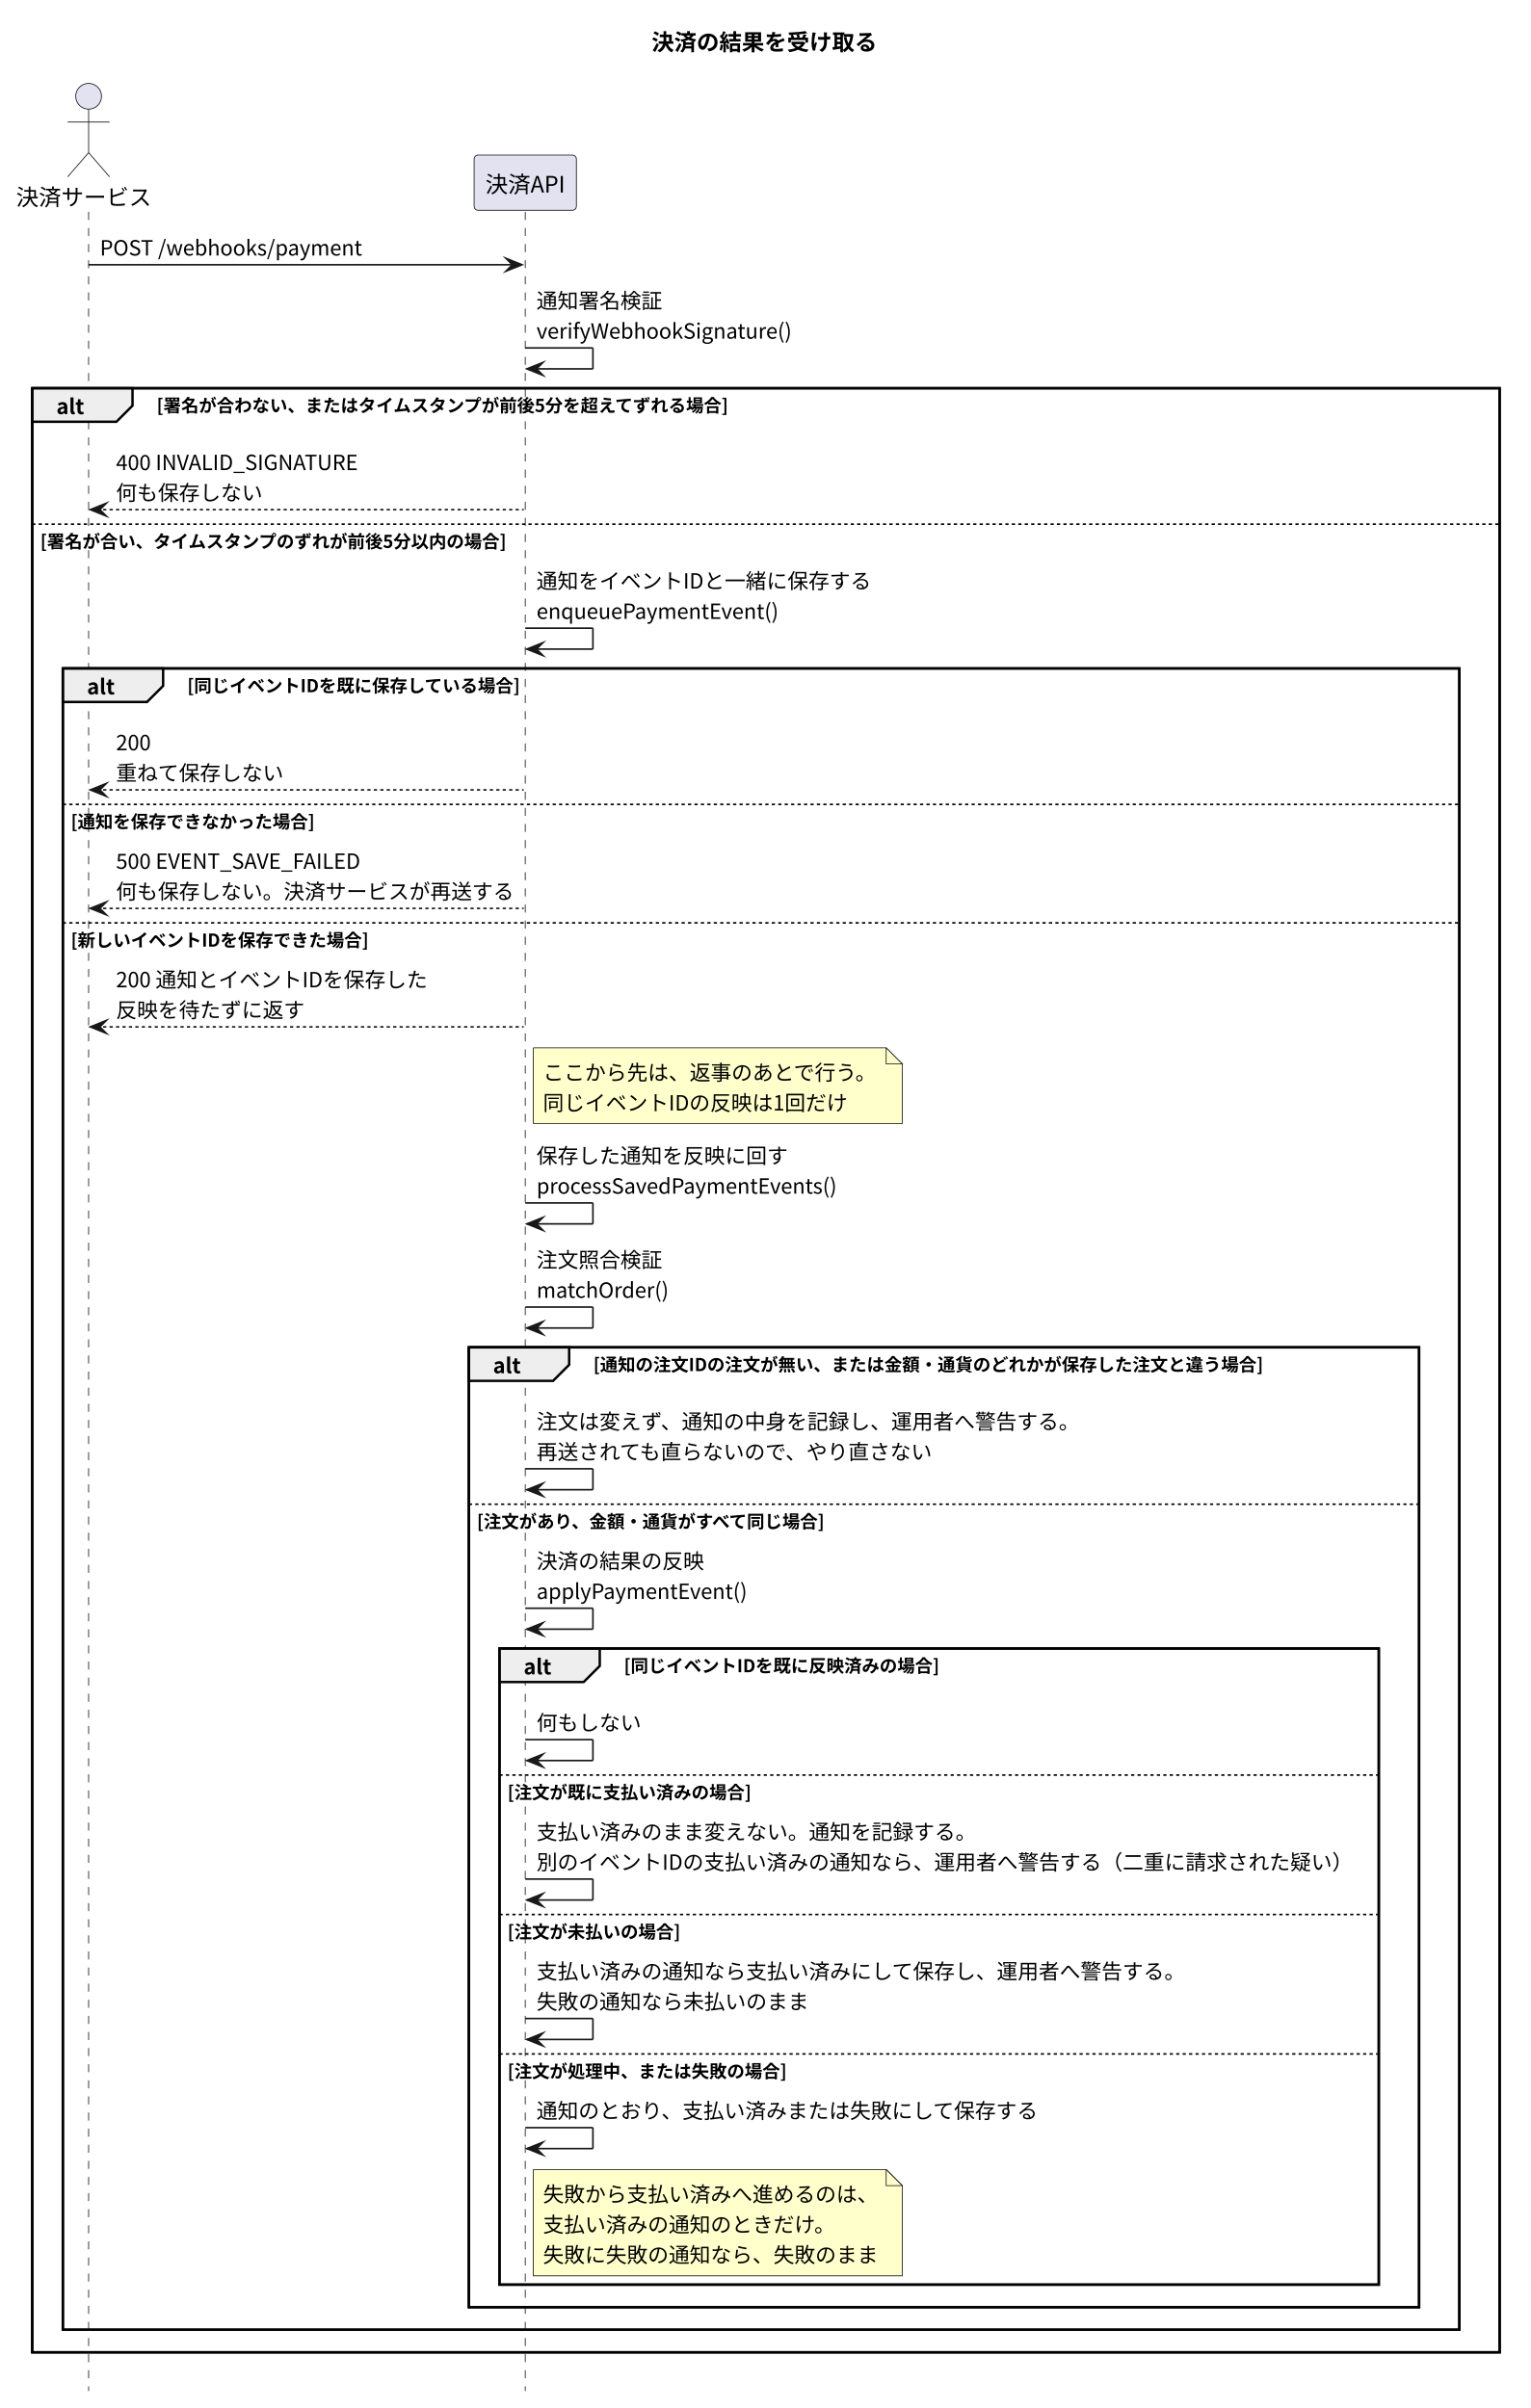
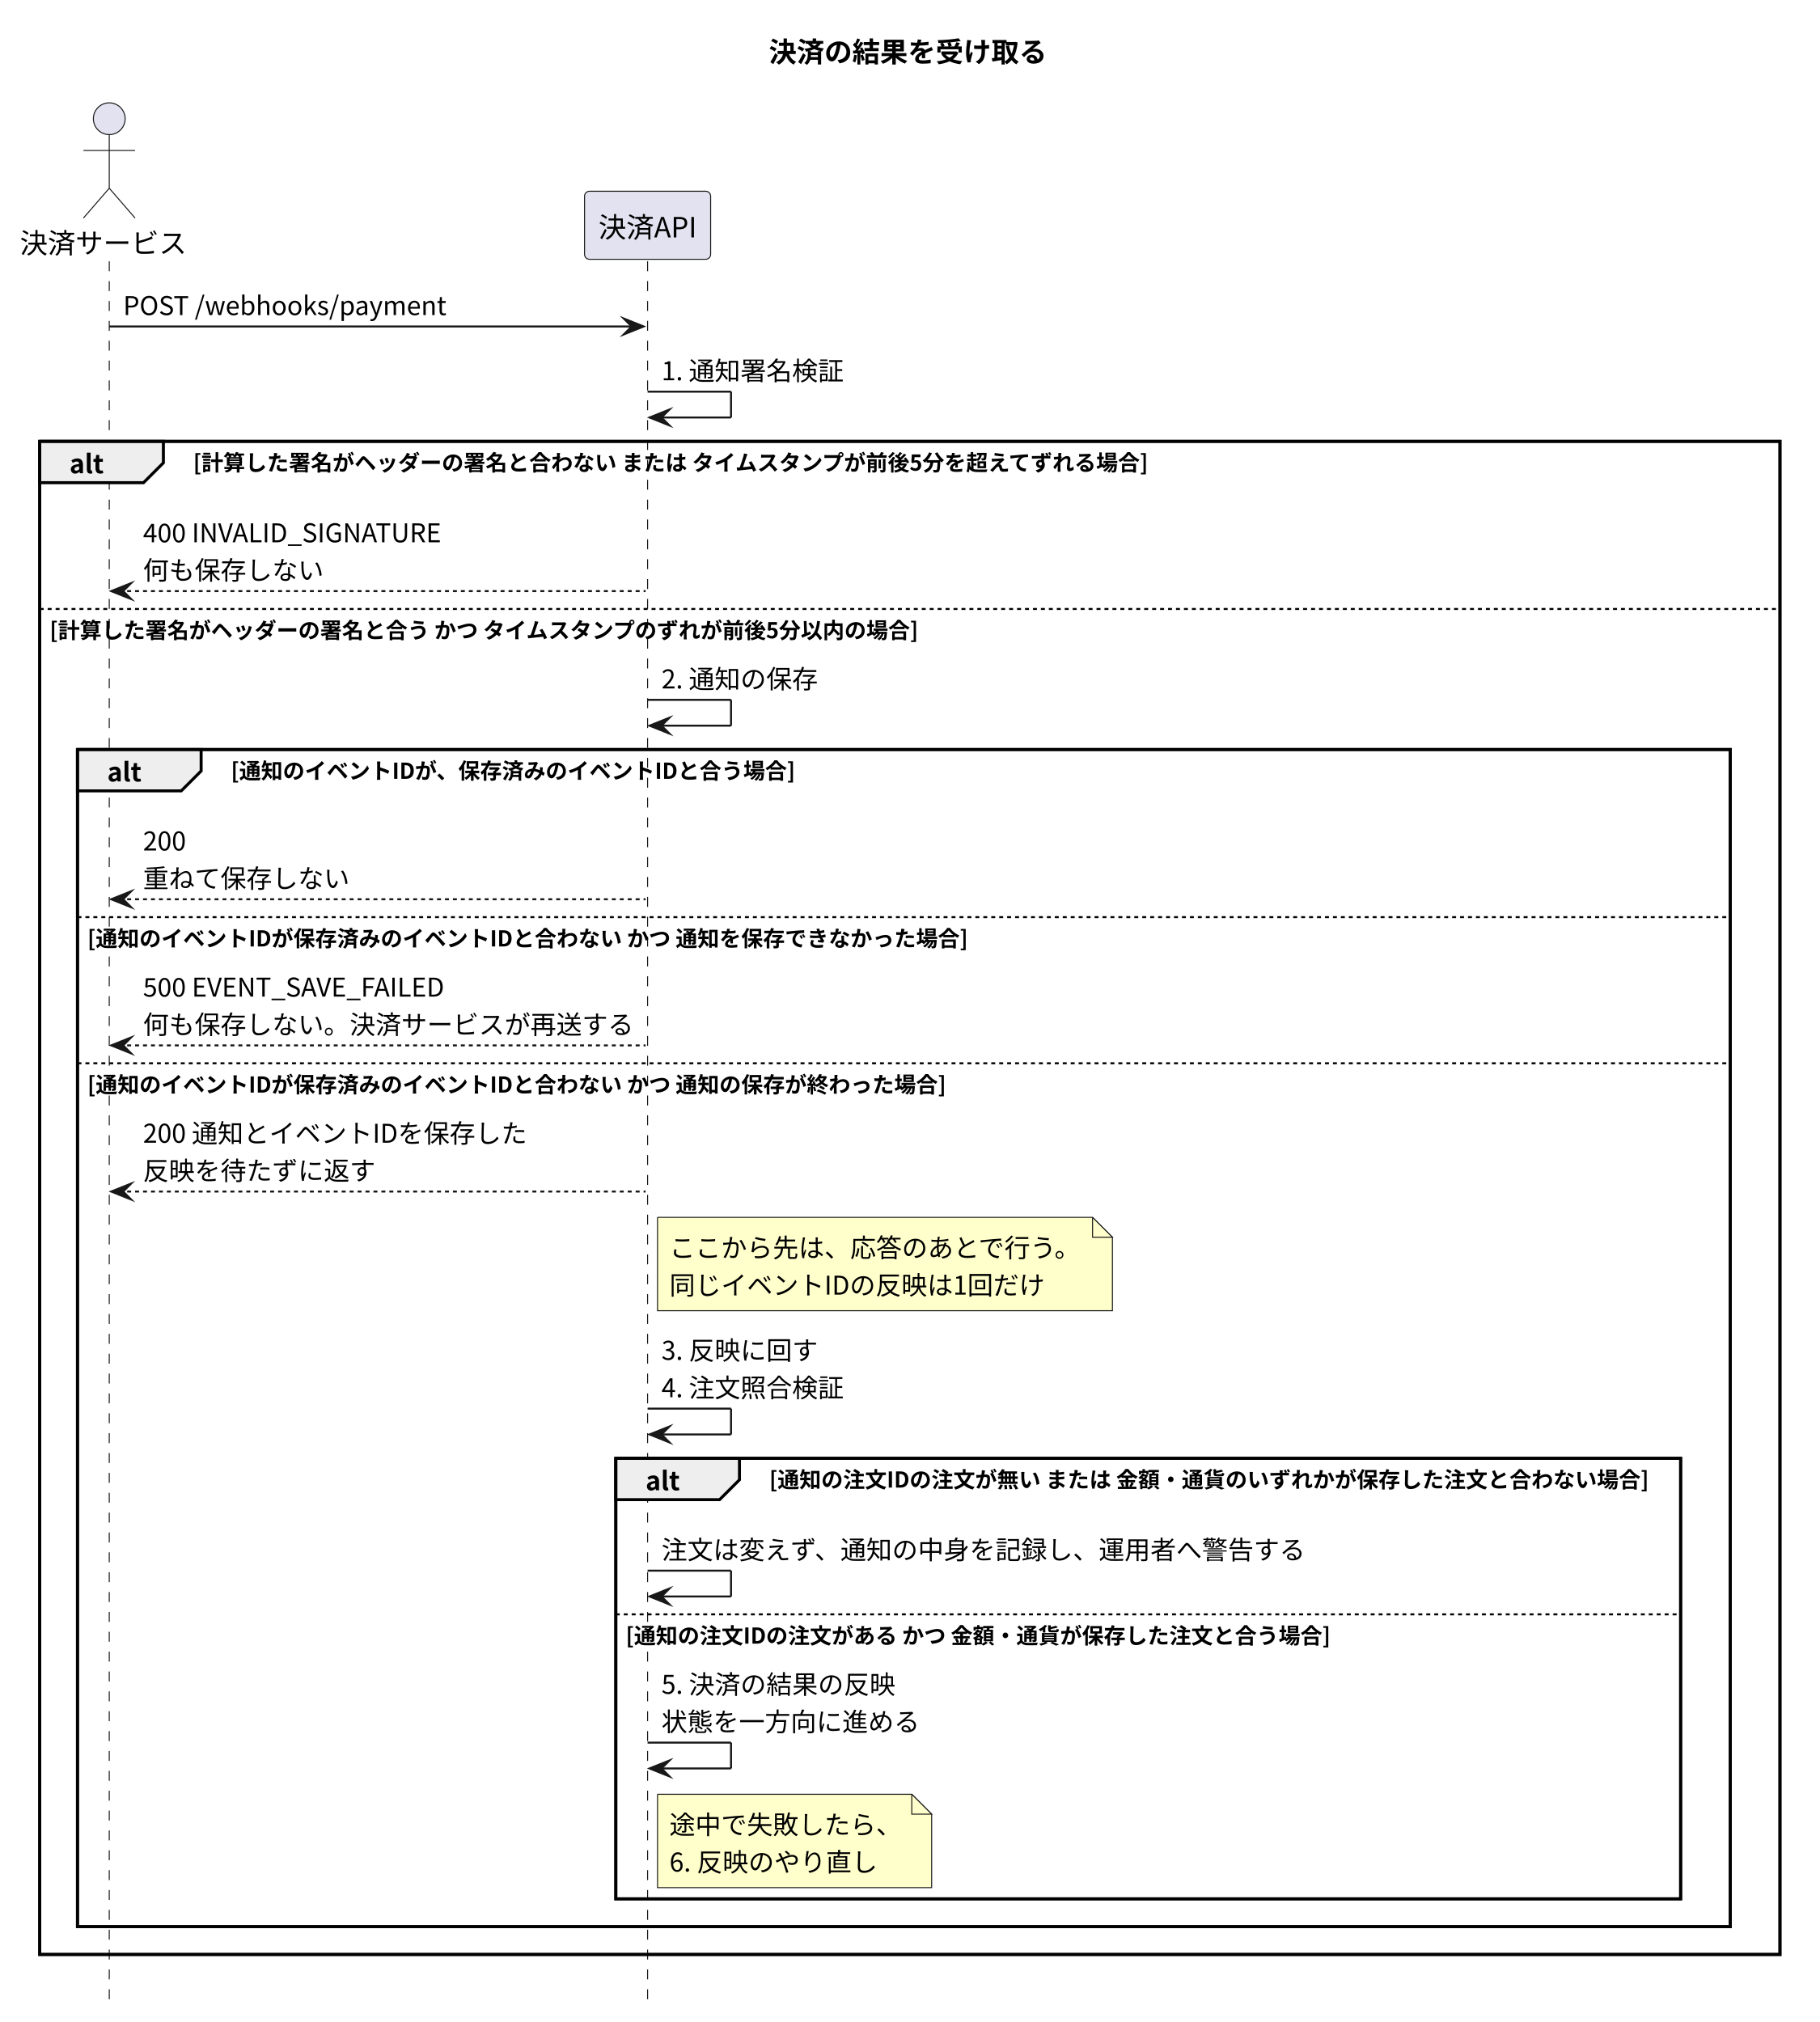
- <svg xmlns="http://www.w3.org/2000/svg" version="1.1" data-diagram-type="SEQUENCE" style="width:950px;height:1495px;background:#FFFFFF;" width="950px" height="1495px" viewBox="0 0 950 1495" zoomAndPan="magnify" preserveAspectRatio="none" contentStyleType="text/css">
+ <svg xmlns="http://www.w3.org/2000/svg" version="1.1" data-diagram-type="SEQUENCE" style="width:916px;height:1018px;background:#FFFFFF;" width="916px" height="1018px" viewBox="0 0 916 1018" zoomAndPan="magnify" preserveAspectRatio="none" contentStyleType="text/css">
  <defs />
  <g font-family="sans-serif" lengthAdjust="spacing">
    <g class="title" data-source-line="7">
-       <text x="404.377" y="31.24" fill="#000" font-size="14" textLength="139.999" font-weight="700" font-family="'Noto Sans CJK JP'">決済の結果を受け取る</text>
+       <text x="387.021" y="31.24" fill="#000" font-size="14" textLength="139.999" font-weight="700" font-family="'Noto Sans CJK JP'">決済の結果を受け取る</text>
    </g>
-     <rect x="20" y="241.016" width="910.754" height="1219.399" fill="none" style="stroke:#000;stroke-width:1.5;" />
-     <rect x="39" y="414.992" width="866.754" height="1031.423" fill="none" style="stroke:#000;stroke-width:1.5;" />
-     <rect x="291" y="836.488" width="589.753" height="595.928" fill="none" style="stroke:#000;stroke-width:1.5;" />
-     <rect x="310" y="1023.463" width="545.753" height="394.952" fill="none" style="stroke:#000;stroke-width:1.5;" />
+     <rect x="20" y="222.192" width="876.042" height="761.8" fill="none" style="stroke:#000;stroke-width:1.5;" />
+     <rect x="39" y="377.344" width="832.042" height="592.648" fill="none" style="stroke:#000;stroke-width:1.5;" />
+     <rect x="310" y="734.192" width="536.042" height="221.8" fill="none" style="stroke:#000;stroke-width:1.5;" />
    <g class="participant-lifeline" data-qualified-name="PSP" data-entity-uid="part1" id="part1-lifeline" data-source-line="9">
      <g>
-         <rect x="51.5" y="131.544" width="8" height="1352.871" fill="#000" fill-opacity="0" />
-         <line x1="55" y1="131.544" x2="55" y2="1484.415" style="stroke:#181818;stroke-width:0.5;stroke-dasharray:5,5;" />
+         <rect x="51.5" y="131.544" width="8" height="876.448" fill="#000" fill-opacity="0" />
+         <line x1="55" y1="131.544" x2="55" y2="1007.991" style="stroke:#181818;stroke-width:0.5;stroke-dasharray:5,5;" />
      </g>
    </g>
    <g class="participant-lifeline" data-qualified-name="API" data-entity-uid="part2" id="part2-lifeline" data-source-line="10">
      <g>
-         <rect x="322.5" y="131.544" width="8" height="1352.871" fill="#000" fill-opacity="0" />
-         <line x1="326" y1="131.544" x2="326" y2="1484.415" style="stroke:#181818;stroke-width:0.5;stroke-dasharray:5,5;" />
+         <rect x="322.5" y="131.544" width="8" height="876.448" fill="#000" fill-opacity="0" />
+         <line x1="326" y1="131.544" x2="326" y2="1007.991" style="stroke:#181818;stroke-width:0.5;stroke-dasharray:5,5;" />
      </g>
    </g>
    <g class="participant participant-head" data-qualified-name="PSP" data-entity-uid="part1" id="part1-head" data-source-line="9">
      <text x="10" y="127.512" fill="#000" font-size="14" textLength="84" font-family="'Noto Sans CJK JP'">決済サービス</text>
      <ellipse cx="55" cy="59.772" rx="8" ry="8" fill="#E2E2F0" style="stroke:#181818;stroke-width:0.5;" />
      <path d="M55,67.772 L55,94.772 M42,75.772 L68,75.772 M55,94.772 L42,109.772 M55,94.772 L68,109.772" style="stroke:#181818;stroke-width:0.5;" fill="none" />
    </g>
    <g class="participant participant-head" data-qualified-name="API" data-entity-uid="part2" id="part2-head" data-source-line="10">
      <rect x="294.262" y="96.272" width="63.476" height="34.272" fill="#E2E2F0" style="stroke:#181818;stroke-width:0.5;" rx="2.5" ry="2.5" />
      <text x="301.262" y="119.512" fill="#000" font-size="14" textLength="49.476" font-family="'Noto Sans CJK JP'">決済API</text>
    </g>
    <g class="message" data-entity-1="part1" data-entity-2="part2" id="msg1" data-source-line="12">
      <polygon points="314,160.368,324,164.368,314,168.368,318,164.368" fill="#181818" style="stroke:#181818;stroke-width:1;stroke-linejoin:miter;stroke-miterlimit:10;" />
      <line x1="55" y1="164.368" x2="320" y2="164.368" style="stroke:#181818;stroke-width:1;" />
      <text x="62" y="158.624" fill="#000" font-size="13" textLength="163.306" font-family="'Noto Sans CJK JP'">POST /webhooks/payment</text>
    </g>
    <g class="message" data-entity-1="part2" data-entity-2="part2" id="msg2" data-source-line="13">
-       <line x1="326" y1="216.016" x2="368" y2="216.016" style="stroke:#181818;stroke-width:1;" />
-       <line x1="368" y1="216.016" x2="368" y2="229.016" style="stroke:#181818;stroke-width:1;" />
-       <line x1="327" y1="229.016" x2="368" y2="229.016" style="stroke:#181818;stroke-width:1;" />
-       <polygon points="337,225.016,327,229.016,337,233.016,333,229.016" fill="#181818" style="stroke:#181818;stroke-width:1;stroke-linejoin:miter;stroke-miterlimit:10;" />
-       <text x="333" y="191.448" fill="#000" font-size="13" textLength="78" font-family="'Noto Sans CJK JP'">通知署名検証</text>
-       <text x="333" y="210.272" fill="#000" font-size="13" textLength="158.795" font-family="'Noto Sans CJK JP'">verifyWebhookSignature()</text>
+       <line x1="326" y1="197.192" x2="368" y2="197.192" style="stroke:#181818;stroke-width:1;" />
+       <line x1="368" y1="197.192" x2="368" y2="210.192" style="stroke:#181818;stroke-width:1;" />
+       <line x1="327" y1="210.192" x2="368" y2="210.192" style="stroke:#181818;stroke-width:1;" />
+       <polygon points="337,206.192,327,210.192,337,214.192,333,210.192" fill="#181818" style="stroke:#181818;stroke-width:1;stroke-linejoin:miter;stroke-miterlimit:10;" />
+       <text x="333" y="191.448" fill="#000" font-size="13" textLength="91.741" font-family="'Noto Sans CJK JP'">1. 通知署名検証</text>
    </g>
-     <path d="M20,241.016 L82.251,241.016 L82.251,251.84 L72.251,261.84 L20,261.84 L20,241.016" style="stroke:#000;stroke-width:1.5;" fill="#EEE" />
-     <rect x="20" y="241.016" width="910.754" height="1219.399" fill="none" style="stroke:#000;stroke-width:1.5;" />
-     <text x="35" y="257.096" fill="#000" font-size="13" textLength="17.251" font-weight="700" font-family="'Noto Sans CJK JP'">alt</text>
-     <text x="97.251" y="255.776" fill="#000" font-size="11" textLength="355.804" font-weight="700" font-family="'Noto Sans CJK JP'">[署名が合わない、またはタイムスタンプが前後5分を超えてずれる場合]</text>
+     <path d="M20,222.192 L82.251,222.192 L82.251,233.016 L72.251,243.016 L20,243.016 L20,222.192" style="stroke:#000;stroke-width:1.5;" fill="#EEE" />
+     <rect x="20" y="222.192" width="876.042" height="761.8" fill="none" style="stroke:#000;stroke-width:1.5;" />
+     <text x="35" y="238.272" fill="#000" font-size="13" textLength="17.251" font-weight="700" font-family="'Noto Sans CJK JP'">alt</text>
+     <text x="97.251" y="236.952" fill="#000" font-size="11" textLength="481.797" font-weight="700" font-family="'Noto Sans CJK JP'">[計算した署名がヘッダーの署名と合わない または タイムスタンプが前後5分を超えてずれる場合]</text>
    <g class="message" data-entity-1="part2" data-entity-2="part1" id="msg3" data-source-line="15">
-       <polygon points="66,312.416,56,316.416,66,320.416,62,316.416" fill="#181818" style="stroke:#181818;stroke-width:1;stroke-linejoin:miter;stroke-miterlimit:10;" />
-       <line x1="60" y1="316.416" x2="325" y2="316.416" style="stroke:#181818;stroke-width:1;stroke-dasharray:2,2;" />
-       <text x="72" y="291.848" fill="#000" font-size="13" textLength="151.112" font-family="'Noto Sans CJK JP'">400 INVALID_SIGNATURE</text>
-       <text x="72" y="310.672" fill="#000" font-size="13" textLength="91" font-family="'Noto Sans CJK JP'">何も保存しない</text>
+       <polygon points="66,293.592,56,297.592,66,301.592,62,297.592" fill="#181818" style="stroke:#181818;stroke-width:1;stroke-linejoin:miter;stroke-miterlimit:10;" />
+       <line x1="60" y1="297.592" x2="325" y2="297.592" style="stroke:#181818;stroke-width:1;stroke-dasharray:2,2;" />
+       <text x="72" y="273.024" fill="#000" font-size="13" textLength="151.112" font-family="'Noto Sans CJK JP'">400 INVALID_SIGNATURE</text>
+       <text x="72" y="291.848" fill="#000" font-size="13" textLength="91" font-family="'Noto Sans CJK JP'">何も保存しない</text>
    </g>
-     <line x1="20" y1="325.416" x2="930.753" y2="325.416" style="stroke:#000;stroke-width:1;stroke-dasharray:2,2;" />
-     <text x="25" y="340.176" fill="#000" font-size="11" textLength="289.804" font-weight="700" font-family="'Noto Sans CJK JP'">[署名が合い、タイムスタンプのずれが前後5分以内の場合]</text>
+     <line x1="20" y1="306.592" x2="896.042" y2="306.592" style="stroke:#000;stroke-width:1;stroke-dasharray:2,2;" />
+     <text x="25" y="321.352" fill="#000" font-size="11" textLength="437.797" font-weight="700" font-family="'Noto Sans CJK JP'">[計算した署名がヘッダーの署名と合う かつ タイムスタンプのずれが前後5分以内の場合]</text>
    <g class="message" data-entity-1="part2" data-entity-2="part2" id="msg4" data-source-line="17">
-       <line x1="326" y1="389.992" x2="368" y2="389.992" style="stroke:#181818;stroke-width:1;" />
-       <line x1="368" y1="389.992" x2="368" y2="402.992" style="stroke:#181818;stroke-width:1;" />
-       <line x1="327" y1="402.992" x2="368" y2="402.992" style="stroke:#181818;stroke-width:1;" />
-       <polygon points="337,398.992,327,402.992,337,406.992,333,402.992" fill="#181818" style="stroke:#181818;stroke-width:1;stroke-linejoin:miter;stroke-miterlimit:10;" />
-       <text x="333" y="365.424" fill="#000" font-size="13" textLength="207.753" font-family="'Noto Sans CJK JP'">通知をイベントIDと一緒に保存する</text>
-       <text x="333" y="384.248" fill="#000" font-size="13" textLength="151.021" font-family="'Noto Sans CJK JP'">enqueuePaymentEvent()</text>
+       <line x1="326" y1="352.344" x2="368" y2="352.344" style="stroke:#181818;stroke-width:1;" />
+       <line x1="368" y1="352.344" x2="368" y2="365.344" style="stroke:#181818;stroke-width:1;" />
+       <line x1="327" y1="365.344" x2="368" y2="365.344" style="stroke:#181818;stroke-width:1;" />
+       <polygon points="337,361.344,327,365.344,337,369.344,333,365.344" fill="#181818" style="stroke:#181818;stroke-width:1;stroke-linejoin:miter;stroke-miterlimit:10;" />
+       <text x="333" y="346.6" fill="#000" font-size="13" textLength="78.741" font-family="'Noto Sans CJK JP'">2. 通知の保存</text>
    </g>
-     <path d="M39,414.992 L101.251,414.992 L101.251,425.816 L91.251,435.816 L39,435.816 L39,414.992" style="stroke:#000;stroke-width:1.5;" fill="#EEE" />
-     <rect x="39" y="414.992" width="866.754" height="1031.423" fill="none" style="stroke:#000;stroke-width:1.5;" />
-     <text x="54" y="431.072" fill="#000" font-size="13" textLength="17.251" font-weight="700" font-family="'Noto Sans CJK JP'">alt</text>
-     <text x="116.251" y="429.752" fill="#000" font-size="11" textLength="206.799" font-weight="700" font-family="'Noto Sans CJK JP'">[同じイベントIDを既に保存している場合]</text>
+     <path d="M39,377.344 L101.251,377.344 L101.251,388.168 L91.251,398.168 L39,398.168 L39,377.344" style="stroke:#000;stroke-width:1.5;" fill="#EEE" />
+     <rect x="39" y="377.344" width="832.042" height="592.648" fill="none" style="stroke:#000;stroke-width:1.5;" />
+     <text x="54" y="393.424" fill="#000" font-size="13" textLength="17.251" font-weight="700" font-family="'Noto Sans CJK JP'">alt</text>
+     <text x="116.251" y="392.104" fill="#000" font-size="11" textLength="284.282" font-weight="700" font-family="'Noto Sans CJK JP'">[通知のイベントIDが、保存済みのイベントIDと合う場合]</text>
    <g class="message" data-entity-1="part2" data-entity-2="part1" id="msg5" data-source-line="19">
-       <polygon points="66,486.392,56,490.392,66,494.392,62,490.392" fill="#181818" style="stroke:#181818;stroke-width:1;stroke-linejoin:miter;stroke-miterlimit:10;" />
-       <line x1="60" y1="490.392" x2="325" y2="490.392" style="stroke:#181818;stroke-width:1;stroke-dasharray:2,2;" />
-       <text x="72" y="465.824" fill="#000" font-size="13" textLength="21.645" font-family="'Noto Sans CJK JP'">200</text>
-       <text x="72" y="484.648" fill="#000" font-size="13" textLength="104" font-family="'Noto Sans CJK JP'">重ねて保存しない</text>
+       <polygon points="66,448.744,56,452.744,66,456.744,62,452.744" fill="#181818" style="stroke:#181818;stroke-width:1;stroke-linejoin:miter;stroke-miterlimit:10;" />
+       <line x1="60" y1="452.744" x2="325" y2="452.744" style="stroke:#181818;stroke-width:1;stroke-dasharray:2,2;" />
+       <text x="72" y="428.176" fill="#000" font-size="13" textLength="21.645" font-family="'Noto Sans CJK JP'">200</text>
+       <text x="72" y="447" fill="#000" font-size="13" textLength="104" font-family="'Noto Sans CJK JP'">重ねて保存しない</text>
    </g>
-     <line x1="39" y1="499.392" x2="905.753" y2="499.392" style="stroke:#000;stroke-width:1;stroke-dasharray:2,2;" />
-     <text x="44" y="514.152" fill="#000" font-size="11" textLength="151.315" font-weight="700" font-family="'Noto Sans CJK JP'">[通知を保存できなかった場合]</text>
+     <line x1="39" y1="461.744" x2="871.042" y2="461.744" style="stroke:#000;stroke-width:1;stroke-dasharray:2,2;" />
+     <text x="44" y="476.504" fill="#000" font-size="11" textLength="443.275" font-weight="700" font-family="'Noto Sans CJK JP'">[通知のイベントIDが保存済みのイベントIDと合わない かつ 通知を保存できなかった場合]</text>
    <g class="message" data-entity-1="part2" data-entity-2="part1" id="msg6" data-source-line="21">
-       <polygon points="66,559.968,56,563.968,66,567.968,62,563.968" fill="#181818" style="stroke:#181818;stroke-width:1;stroke-linejoin:miter;stroke-miterlimit:10;" />
-       <line x1="60" y1="563.968" x2="325" y2="563.968" style="stroke:#181818;stroke-width:1;stroke-dasharray:2,2;" />
-       <text x="72" y="539.4" fill="#000" font-size="13" textLength="152.399" font-family="'Noto Sans CJK JP'">500 EVENT_SAVE_FAILED</text>
-       <text x="72" y="558.224" fill="#000" font-size="13" textLength="247" font-family="'Noto Sans CJK JP'">何も保存しない。決済サービスが再送する</text>
+       <polygon points="66,522.32,56,526.32,66,530.32,62,526.32" fill="#181818" style="stroke:#181818;stroke-width:1;stroke-linejoin:miter;stroke-miterlimit:10;" />
+       <line x1="60" y1="526.32" x2="325" y2="526.32" style="stroke:#181818;stroke-width:1;stroke-dasharray:2,2;" />
+       <text x="72" y="501.752" fill="#000" font-size="13" textLength="152.399" font-family="'Noto Sans CJK JP'">500 EVENT_SAVE_FAILED</text>
+       <text x="72" y="520.576" fill="#000" font-size="13" textLength="247" font-family="'Noto Sans CJK JP'">何も保存しない。決済サービスが再送する</text>
    </g>
-     <line x1="39" y1="572.968" x2="905.753" y2="572.968" style="stroke:#000;stroke-width:1;stroke-dasharray:2,2;" />
-     <text x="44" y="587.727" fill="#000" font-size="11" textLength="184.799" font-weight="700" font-family="'Noto Sans CJK JP'">[新しいイベントIDを保存できた場合]</text>
+     <line x1="39" y1="535.32" x2="871.042" y2="535.32" style="stroke:#000;stroke-width:1;stroke-dasharray:2,2;" />
+     <text x="44" y="550.079" fill="#000" font-size="11" textLength="432.275" font-weight="700" font-family="'Noto Sans CJK JP'">[通知のイベントIDが保存済みのイベントIDと合わない かつ 通知の保存が終わった場合]</text>
    <g class="message" data-entity-1="part2" data-entity-2="part1" id="msg7" data-source-line="23">
-       <polygon points="66,633.543,56,637.543,66,641.543,62,637.543" fill="#181818" style="stroke:#181818;stroke-width:1;stroke-linejoin:miter;stroke-miterlimit:10;" />
-       <line x1="60" y1="637.543" x2="325" y2="637.543" style="stroke:#181818;stroke-width:1;stroke-dasharray:2,2;" />
-       <text x="72" y="612.975" fill="#000" font-size="13" textLength="193.31" font-family="'Noto Sans CJK JP'">200 通知とイベントIDを保存した</text>
-       <text x="72" y="631.799" fill="#000" font-size="13" textLength="117" font-family="'Noto Sans CJK JP'">反映を待たずに返す</text>
+       <polygon points="66,595.895,56,599.895,66,603.895,62,599.895" fill="#181818" style="stroke:#181818;stroke-width:1;stroke-linejoin:miter;stroke-miterlimit:10;" />
+       <line x1="60" y1="599.895" x2="325" y2="599.895" style="stroke:#181818;stroke-width:1;stroke-dasharray:2,2;" />
+       <text x="72" y="575.327" fill="#000" font-size="13" textLength="193.31" font-family="'Noto Sans CJK JP'">200 通知とイベントIDを保存した</text>
+       <text x="72" y="594.151" fill="#000" font-size="13" textLength="117" font-family="'Noto Sans CJK JP'">反映を待たずに返す</text>
    </g>
-     <path d="M331,650.543 L331,697.543 L560,697.543 L560,660.543 L550,650.543 L331,650.543" style="stroke:#181818;stroke-width:0.5;" fill="#FFC" />
-     <path d="M550,650.543 L550,660.543 L560,660.543 L550,650.543" style="stroke:#181818;stroke-width:0.5;" fill="#FFC" />
-     <text x="337" y="670.623" fill="#000" font-size="13" textLength="208" font-family="'Noto Sans CJK JP'">ここから先は、返事のあとで行う。</text>
-     <text x="337" y="689.448" fill="#000" font-size="13" textLength="188.968" font-family="'Noto Sans CJK JP'">同じイベントIDの反映は1回だけ</text>
+     <path d="M331,612.895 L331,659.895 L560,659.895 L560,622.895 L550,612.895 L331,612.895" style="stroke:#181818;stroke-width:0.5;" fill="#FFC" />
+     <path d="M550,612.895 L550,622.895 L560,622.895 L550,612.895" style="stroke:#181818;stroke-width:0.5;" fill="#FFC" />
+     <text x="337" y="632.975" fill="#000" font-size="13" textLength="208" font-family="'Noto Sans CJK JP'">ここから先は、応答のあとで行う。</text>
+     <text x="337" y="651.799" fill="#000" font-size="13" textLength="188.968" font-family="'Noto Sans CJK JP'">同じイベントIDの反映は1回だけ</text>
    <g class="message" data-entity-1="part2" data-entity-2="part2" id="msg8" data-source-line="25">
-       <line x1="326" y1="746.84" x2="368" y2="746.84" style="stroke:#181818;stroke-width:1;" />
-       <line x1="368" y1="746.84" x2="368" y2="759.84" style="stroke:#181818;stroke-width:1;" />
-       <line x1="327" y1="759.84" x2="368" y2="759.84" style="stroke:#181818;stroke-width:1;" />
-       <polygon points="337,755.84,327,759.84,337,763.84,333,759.84" fill="#181818" style="stroke:#181818;stroke-width:1;stroke-linejoin:miter;stroke-miterlimit:10;" />
-       <text x="333" y="722.272" fill="#000" font-size="13" textLength="156" font-family="'Noto Sans CJK JP'">保存した通知を反映に回す</text>
-       <text x="333" y="741.096" fill="#000" font-size="13" textLength="187.811" font-family="'Noto Sans CJK JP'">processSavedPaymentEvents()</text>
+       <line x1="326" y1="709.192" x2="368" y2="709.192" style="stroke:#181818;stroke-width:1;" />
+       <line x1="368" y1="709.192" x2="368" y2="722.192" style="stroke:#181818;stroke-width:1;" />
+       <line x1="327" y1="722.192" x2="368" y2="722.192" style="stroke:#181818;stroke-width:1;" />
+       <polygon points="337,718.192,327,722.192,337,726.192,333,722.192" fill="#181818" style="stroke:#181818;stroke-width:1;stroke-linejoin:miter;stroke-miterlimit:10;" />
+       <text x="333" y="684.623" fill="#000" font-size="13" textLength="78.741" font-family="'Noto Sans CJK JP'">3. 反映に回す</text>
+       <text x="333" y="703.448" fill="#000" font-size="13" textLength="91.741" font-family="'Noto Sans CJK JP'">4. 注文照合検証</text>
    </g>
-     <g class="message" data-entity-1="part2" data-entity-2="part2" id="msg9" data-source-line="26">
-       <line x1="326" y1="811.488" x2="368" y2="811.488" style="stroke:#181818;stroke-width:1;" />
-       <line x1="368" y1="811.488" x2="368" y2="824.488" style="stroke:#181818;stroke-width:1;" />
-       <line x1="327" y1="824.488" x2="368" y2="824.488" style="stroke:#181818;stroke-width:1;" />
-       <polygon points="337,820.488,327,824.488,337,828.488,333,824.488" fill="#181818" style="stroke:#181818;stroke-width:1;stroke-linejoin:miter;stroke-miterlimit:10;" />
-       <text x="333" y="786.92" fill="#000" font-size="13" textLength="78" font-family="'Noto Sans CJK JP'">注文照合検証</text>
-       <text x="333" y="805.744" fill="#000" font-size="13" textLength="82.563" font-family="'Noto Sans CJK JP'">matchOrder()</text>
+     <path d="M310,734.192 L372.251,734.192 L372.251,745.016 L362.251,755.016 L310,755.016 L310,734.192" style="stroke:#000;stroke-width:1.5;" fill="#EEE" />
+     <rect x="310" y="734.192" width="536.042" height="221.8" fill="none" style="stroke:#000;stroke-width:1.5;" />
+     <text x="325" y="750.272" fill="#000" font-size="13" textLength="17.251" font-weight="700" font-family="'Noto Sans CJK JP'">alt</text>
+     <text x="387.251" y="748.951" fill="#000" font-size="11" textLength="442.791" font-weight="700" font-family="'Noto Sans CJK JP'">[通知の注文IDの注文が無い または 金額・通貨のいずれかが保存した注文と合わない場合]</text>
+     <g class="message" data-entity-1="part2" data-entity-2="part2" id="msg9" data-source-line="27">
+       <line x1="326" y1="790.767" x2="368" y2="790.767" style="stroke:#181818;stroke-width:1;" />
+       <line x1="368" y1="790.767" x2="368" y2="803.767" style="stroke:#181818;stroke-width:1;" />
+       <line x1="327" y1="803.767" x2="368" y2="803.767" style="stroke:#181818;stroke-width:1;" />
+       <polygon points="337,799.767,327,803.767,337,807.767,333,803.767" fill="#181818" style="stroke:#181818;stroke-width:1;stroke-linejoin:miter;stroke-miterlimit:10;" />
+       <text x="333" y="785.023" fill="#000" font-size="13" textLength="325" font-family="'Noto Sans CJK JP'">注文は変えず、通知の中身を記録し、運用者へ警告する</text>
    </g>
-     <path d="M291,836.488 L353.251,836.488 L353.251,847.312 L343.251,857.312 L291,857.312 L291,836.488" style="stroke:#000;stroke-width:1.5;" fill="#EEE" />
-     <rect x="291" y="836.488" width="589.753" height="595.928" fill="none" style="stroke:#000;stroke-width:1.5;" />
-     <text x="306" y="852.568" fill="#000" font-size="13" textLength="17.251" font-weight="700" font-family="'Noto Sans CJK JP'">alt</text>
-     <text x="368.251" y="851.247" fill="#000" font-size="11" textLength="415.797" font-weight="700" font-family="'Noto Sans CJK JP'">[通知の注文IDの注文が無い、または金額・通貨のどれかが保存した注文と違う場合]</text>
-     <g class="message" data-entity-1="part2" data-entity-2="part2" id="msg10" data-source-line="28">
-       <line x1="326" y1="911.888" x2="368" y2="911.888" style="stroke:#181818;stroke-width:1;" />
-       <line x1="368" y1="911.888" x2="368" y2="924.888" style="stroke:#181818;stroke-width:1;" />
-       <line x1="327" y1="924.888" x2="368" y2="924.888" style="stroke:#181818;stroke-width:1;" />
-       <polygon points="337,920.888,327,924.888,337,928.888,333,924.888" fill="#181818" style="stroke:#181818;stroke-width:1;stroke-linejoin:miter;stroke-miterlimit:10;" />
-       <text x="333" y="887.319" fill="#000" font-size="13" textLength="338" font-family="'Noto Sans CJK JP'">注文は変えず、通知の中身を記録し、運用者へ警告する。</text>
-       <text x="333" y="906.144" fill="#000" font-size="13" textLength="247" font-family="'Noto Sans CJK JP'">再送されても直らないので、やり直さない</text>
+     <line x1="310" y1="812.767" x2="846.042" y2="812.767" style="stroke:#000;stroke-width:1;stroke-dasharray:2,2;" />
+     <text x="315" y="827.527" fill="#000" font-size="11" textLength="354.792" font-weight="700" font-family="'Noto Sans CJK JP'">[通知の注文IDの注文がある かつ 金額・通貨が保存した注文と合う場合]</text>
+     <g class="message" data-entity-1="part2" data-entity-2="part2" id="msg10" data-source-line="29">
+       <line x1="326" y1="877.343" x2="368" y2="877.343" style="stroke:#181818;stroke-width:1;" />
+       <line x1="368" y1="877.343" x2="368" y2="890.343" style="stroke:#181818;stroke-width:1;" />
+       <line x1="327" y1="890.343" x2="368" y2="890.343" style="stroke:#181818;stroke-width:1;" />
+       <polygon points="337,886.343,327,890.343,337,894.343,333,890.343" fill="#181818" style="stroke:#181818;stroke-width:1;stroke-linejoin:miter;stroke-miterlimit:10;" />
+       <text x="333" y="852.775" fill="#000" font-size="13" textLength="117.741" font-family="'Noto Sans CJK JP'">5. 決済の結果の反映</text>
+       <text x="333" y="871.599" fill="#000" font-size="13" textLength="130" font-family="'Noto Sans CJK JP'">状態を一方向に進める</text>
    </g>
-     <line x1="291" y1="933.888" x2="880.753" y2="933.888" style="stroke:#000;stroke-width:1;stroke-dasharray:2,2;" />
-     <text x="296" y="948.647" fill="#000" font-size="11" textLength="217.314" font-weight="700" font-family="'Noto Sans CJK JP'">[注文があり、金額・通貨がすべて同じ場合]</text>
-     <g class="message" data-entity-1="part2" data-entity-2="part2" id="msg11" data-source-line="30">
-       <line x1="326" y1="998.463" x2="368" y2="998.463" style="stroke:#181818;stroke-width:1;" />
-       <line x1="368" y1="998.463" x2="368" y2="1011.463" style="stroke:#181818;stroke-width:1;" />
-       <line x1="327" y1="1011.463" x2="368" y2="1011.463" style="stroke:#181818;stroke-width:1;" />
-       <polygon points="337,1007.463,327,1011.463,337,1015.463,333,1011.463" fill="#181818" style="stroke:#181818;stroke-width:1;stroke-linejoin:miter;stroke-miterlimit:10;" />
-       <text x="333" y="973.895" fill="#000" font-size="13" textLength="104" font-family="'Noto Sans CJK JP'">決済の結果の反映</text>
-       <text x="333" y="992.719" fill="#000" font-size="13" textLength="131.547" font-family="'Noto Sans CJK JP'">applyPaymentEvent()</text>
-     </g>
-     <path d="M310,1023.463 L372.251,1023.463 L372.251,1034.287 L362.251,1044.287 L310,1044.287 L310,1023.463" style="stroke:#000;stroke-width:1.5;" fill="#EEE" />
-     <rect x="310" y="1023.463" width="545.753" height="394.952" fill="none" style="stroke:#000;stroke-width:1.5;" />
-     <text x="325" y="1039.543" fill="#000" font-size="13" textLength="17.251" font-weight="700" font-family="'Noto Sans CJK JP'">alt</text>
-     <text x="387.251" y="1038.223" fill="#000" font-size="11" textLength="195.799" font-weight="700" font-family="'Noto Sans CJK JP'">[同じイベントIDを既に反映済みの場合]</text>
-     <g class="message" data-entity-1="part2" data-entity-2="part2" id="msg12" data-source-line="32">
-       <line x1="326" y1="1080.039" x2="368" y2="1080.039" style="stroke:#181818;stroke-width:1;" />
-       <line x1="368" y1="1080.039" x2="368" y2="1093.039" style="stroke:#181818;stroke-width:1;" />
-       <line x1="327" y1="1093.039" x2="368" y2="1093.039" style="stroke:#181818;stroke-width:1;" />
-       <polygon points="337,1089.039,327,1093.039,337,1097.039,333,1093.039" fill="#181818" style="stroke:#181818;stroke-width:1;stroke-linejoin:miter;stroke-miterlimit:10;" />
-       <text x="333" y="1074.295" fill="#000" font-size="13" textLength="65" font-family="'Noto Sans CJK JP'">何もしない</text>
-     </g>
-     <line x1="310" y1="1102.039" x2="855.753" y2="1102.039" style="stroke:#000;stroke-width:1;stroke-dasharray:2,2;" />
-     <text x="315" y="1116.799" fill="#000" font-size="11" textLength="151.315" font-weight="700" font-family="'Noto Sans CJK JP'">[注文が既に支払い済みの場合]</text>
-     <g class="message" data-entity-1="part2" data-entity-2="part2" id="msg13" data-source-line="34">
-       <line x1="326" y1="1166.615" x2="368" y2="1166.615" style="stroke:#181818;stroke-width:1;" />
-       <line x1="368" y1="1166.615" x2="368" y2="1179.615" style="stroke:#181818;stroke-width:1;" />
-       <line x1="327" y1="1179.615" x2="368" y2="1179.615" style="stroke:#181818;stroke-width:1;" />
-       <polygon points="337,1175.615,327,1179.615,337,1183.615,333,1179.615" fill="#181818" style="stroke:#181818;stroke-width:1;stroke-linejoin:miter;stroke-miterlimit:10;" />
-       <text x="333" y="1142.047" fill="#000" font-size="13" textLength="273" font-family="'Noto Sans CJK JP'">支払い済みのまま変えない。通知を記録する。</text>
-       <text x="333" y="1160.871" fill="#000" font-size="13" textLength="506.753" font-family="'Noto Sans CJK JP'">別のイベントIDの支払い済みの通知なら、運用者へ警告する（二重に請求された疑い）</text>
-     </g>
-     <line x1="310" y1="1188.615" x2="855.753" y2="1188.615" style="stroke:#000;stroke-width:1;stroke-dasharray:2,2;" />
-     <text x="315" y="1203.375" fill="#000" font-size="11" textLength="107.315" font-weight="700" font-family="'Noto Sans CJK JP'">[注文が未払いの場合]</text>
-     <g class="message" data-entity-1="part2" data-entity-2="part2" id="msg14" data-source-line="36">
-       <line x1="326" y1="1253.191" x2="368" y2="1253.191" style="stroke:#181818;stroke-width:1;" />
-       <line x1="368" y1="1253.191" x2="368" y2="1266.191" style="stroke:#181818;stroke-width:1;" />
-       <line x1="327" y1="1266.191" x2="368" y2="1266.191" style="stroke:#181818;stroke-width:1;" />
-       <polygon points="337,1262.191,327,1266.191,337,1270.191,333,1266.191" fill="#181818" style="stroke:#181818;stroke-width:1;stroke-linejoin:miter;stroke-miterlimit:10;" />
-       <text x="333" y="1228.623" fill="#000" font-size="13" textLength="403" font-family="'Noto Sans CJK JP'">支払い済みの通知なら支払い済みにして保存し、運用者へ警告する。</text>
-       <text x="333" y="1247.447" fill="#000" font-size="13" textLength="169" font-family="'Noto Sans CJK JP'">失敗の通知なら未払いのまま</text>
-     </g>
-     <line x1="310" y1="1275.191" x2="855.753" y2="1275.191" style="stroke:#000;stroke-width:1;stroke-dasharray:2,2;" />
-     <text x="315" y="1289.951" fill="#000" font-size="11" textLength="173.315" font-weight="700" font-family="'Noto Sans CJK JP'">[注文が処理中、または失敗の場合]</text>
-     <g class="message" data-entity-1="part2" data-entity-2="part2" id="msg15" data-source-line="38">
-       <line x1="326" y1="1320.943" x2="368" y2="1320.943" style="stroke:#181818;stroke-width:1;" />
-       <line x1="368" y1="1320.943" x2="368" y2="1333.943" style="stroke:#181818;stroke-width:1;" />
-       <line x1="327" y1="1333.943" x2="368" y2="1333.943" style="stroke:#181818;stroke-width:1;" />
-       <polygon points="337,1329.943,327,1333.943,337,1337.943,333,1333.943" fill="#181818" style="stroke:#181818;stroke-width:1;stroke-linejoin:miter;stroke-miterlimit:10;" />
-       <text x="333" y="1315.199" fill="#000" font-size="13" textLength="312" font-family="'Noto Sans CJK JP'">通知のとおり、支払い済みまたは失敗にして保存する</text>
-     </g>
-     <path d="M331,1346.943 L331,1412.943 L560,1412.943 L560,1356.943 L550,1346.943 L331,1346.943" style="stroke:#181818;stroke-width:0.5;" fill="#FFC" />
-     <path d="M550,1346.943 L550,1356.943 L560,1356.943 L550,1346.943" style="stroke:#181818;stroke-width:0.5;" fill="#FFC" />
-     <text x="337" y="1367.023" fill="#000" font-size="13" textLength="208" font-family="'Noto Sans CJK JP'">失敗から支払い済みへ進めるのは、</text>
-     <text x="337" y="1385.847" fill="#000" font-size="13" textLength="182" font-family="'Noto Sans CJK JP'">支払い済みの通知のときだけ。</text>
-     <text x="337" y="1404.671" fill="#000" font-size="13" textLength="208" font-family="'Noto Sans CJK JP'">失敗に失敗の通知なら、失敗のまま</text>
+     <path d="M331,903.343 L331,950.343 L469,950.343 L469,913.343 L459,903.343 L331,903.343" style="stroke:#181818;stroke-width:0.5;" fill="#FFC" />
+     <path d="M459,903.343 L459,913.343 L469,913.343 L459,903.343" style="stroke:#181818;stroke-width:0.5;" fill="#FFC" />
+     <text x="337" y="923.423" fill="#000" font-size="13" textLength="117" font-family="'Noto Sans CJK JP'">途中で失敗したら、</text>
+     <text x="337" y="942.247" fill="#000" font-size="13" textLength="104.741" font-family="'Noto Sans CJK JP'">6. 反映のやり直し</text>
  </g>
</svg>
